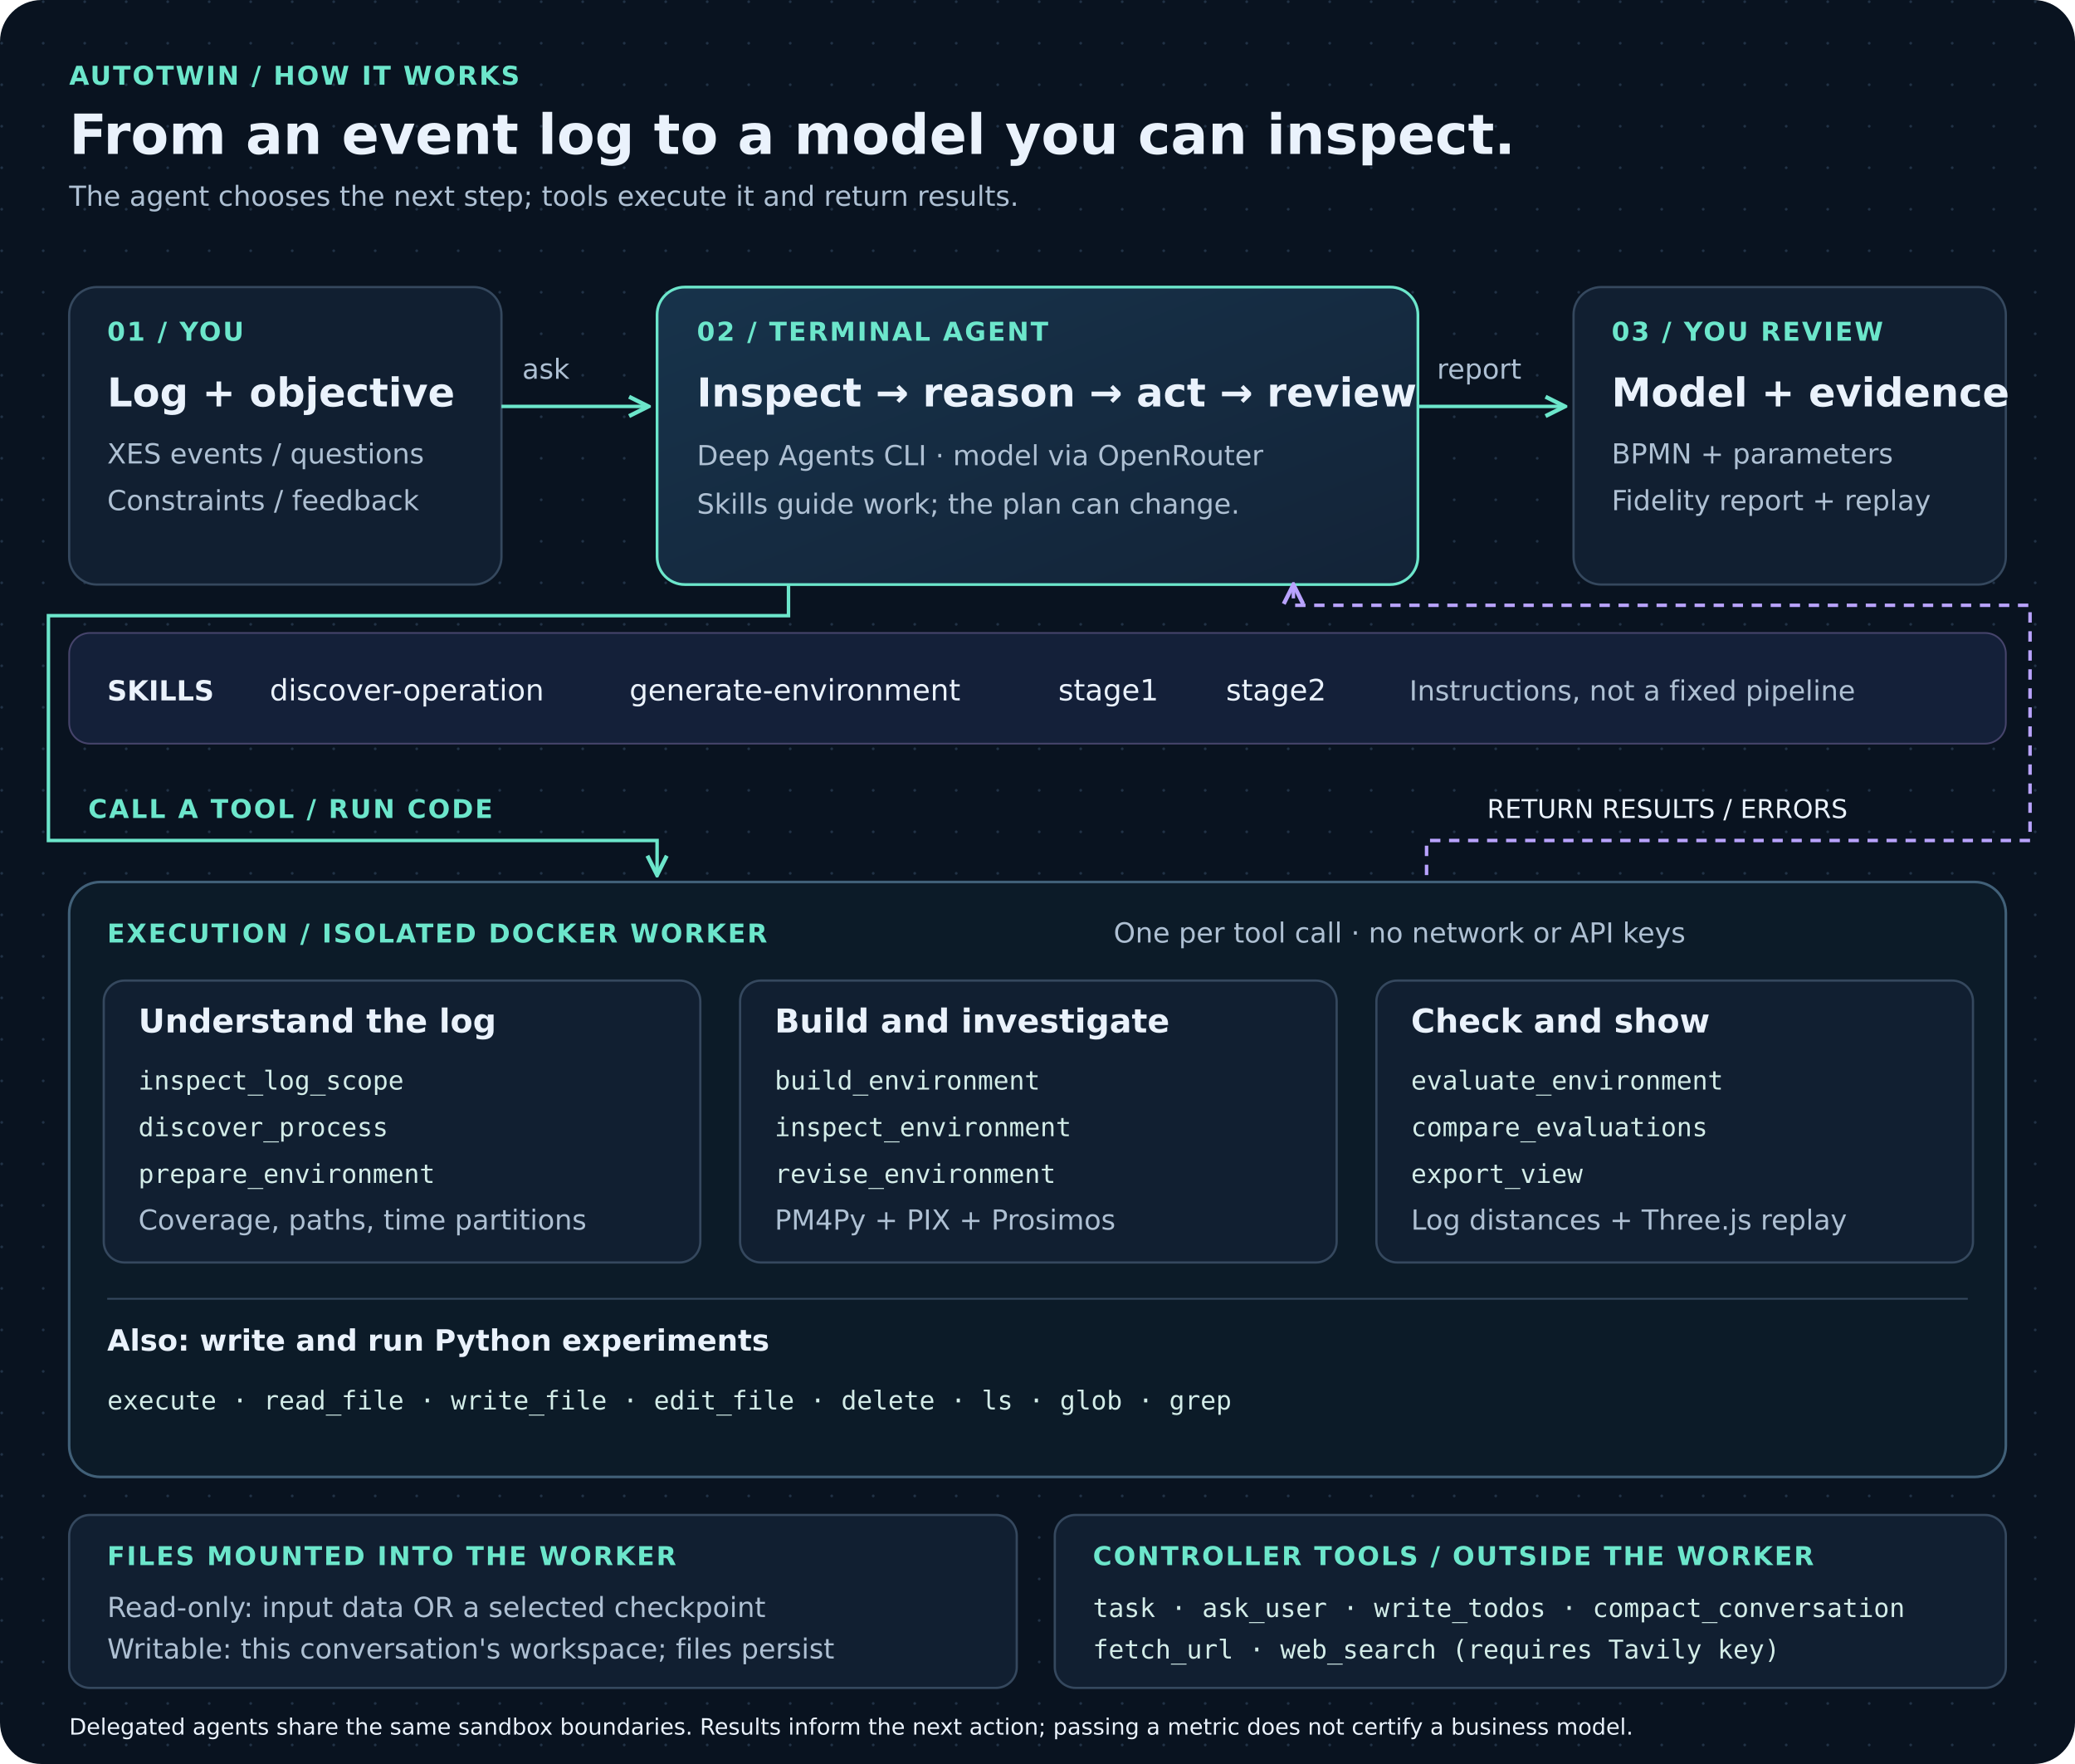
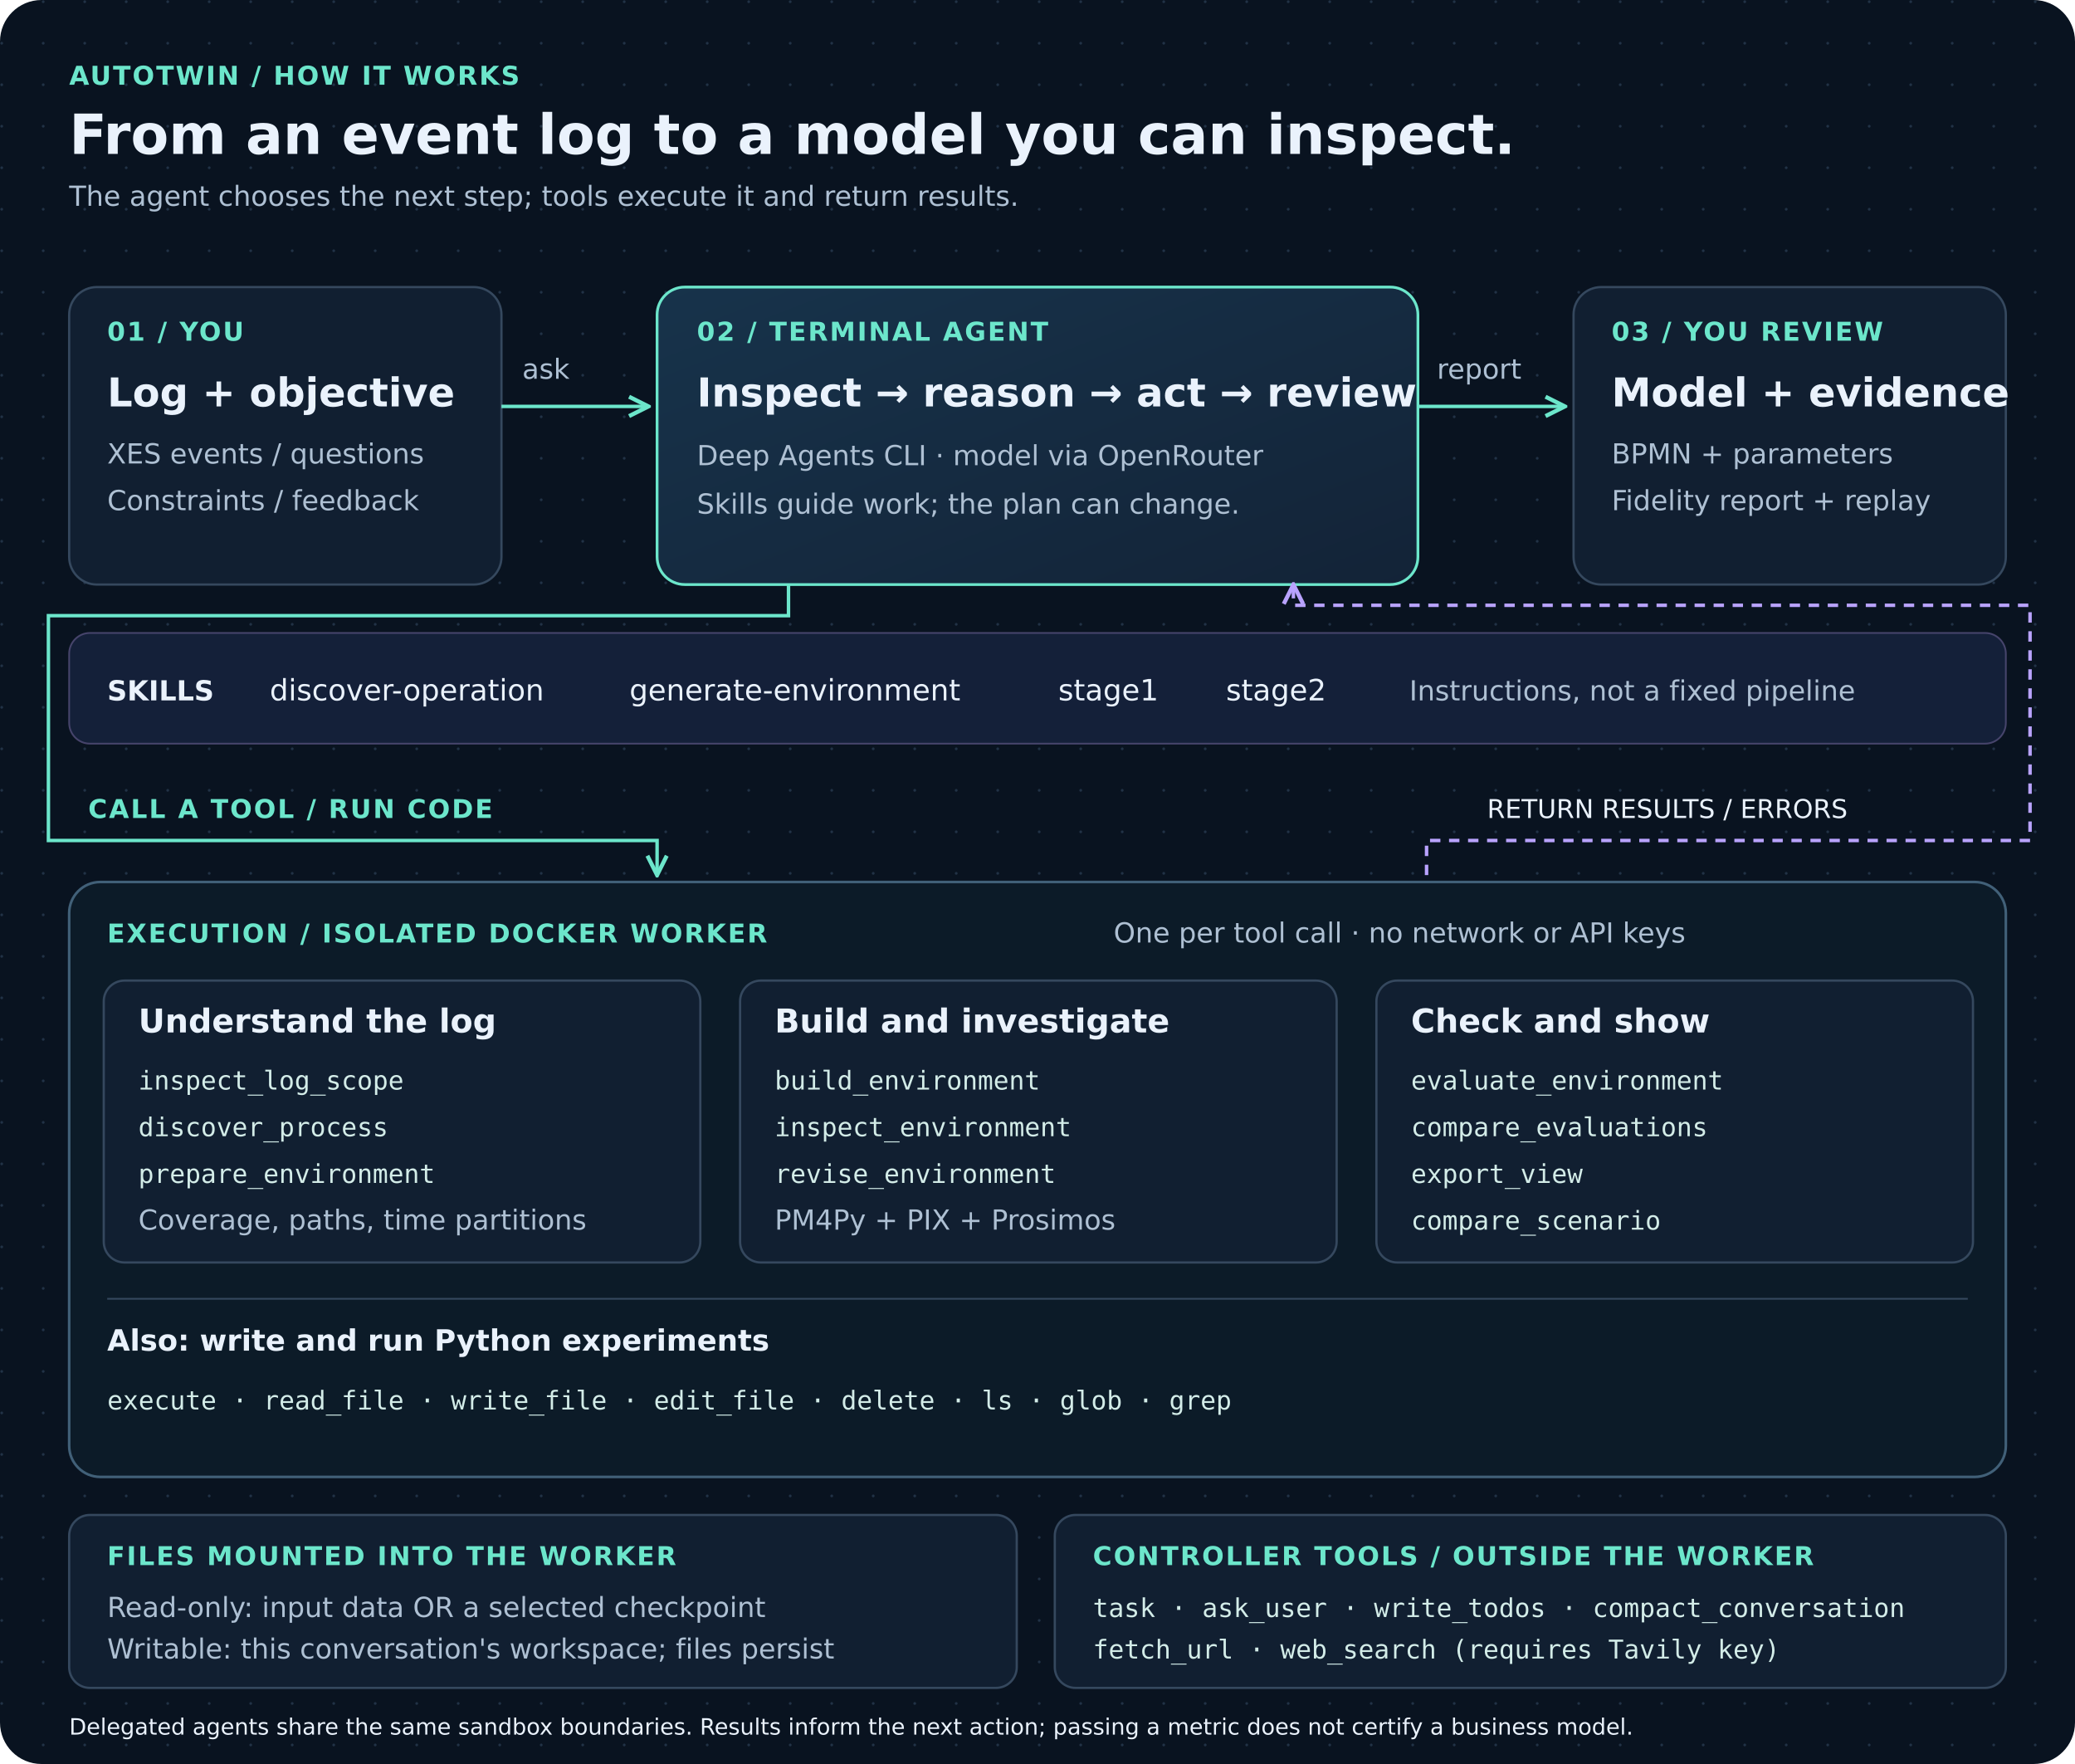
<svg xmlns="http://www.w3.org/2000/svg" width="1200" height="1020" viewBox="0 0 1200 1020" role="img" aria-labelledby="title desc">
  <defs>
    <pattern id="grid" width="24" height="24" patternUnits="userSpaceOnUse">
      <circle cx="1" cy="1" r=".8" fill="#213246" />
    </pattern>
    <linearGradient id="panel" x2="1" y2="1">
      <stop stop-color="#17334b" />
      <stop offset="1" stop-color="#132337" />
    </linearGradient>
    <marker id="arrow" viewBox="0 0 10 10" refX="9" refY="5" markerWidth="7" markerHeight="7" orient="auto-start-reverse">
      <path d="M1 1L9 5L1 9" fill="none" stroke="#6ce6cb" stroke-width="1.7" />
    </marker>
    <marker id="back" viewBox="0 0 10 10" refX="9" refY="5" markerWidth="7" markerHeight="7" orient="auto">
      <path d="M1 1L9 5L1 9" fill="none" stroke="#b9a3ff" stroke-width="1.7" />
    </marker>
    <style>
 text {font-family:DejaVu Sans,Arial,sans-serif;fill:#eaf2fc}
 .muted{fill:#aec0d3;font-size:16px}.mono{font-family:DejaVu Sans Mono,monospace;font-size:15px;fill:#d3ece8}
 .title{font-size:23px;font-weight:bold}.label{font-size:15px;fill:#6ce6cb;font-weight:bold;letter-spacing:1px}
 .box{fill:#111f31;stroke:#35485e;stroke-width:1.3}.wire{fill:none;stroke:#6ce6cb;stroke-width:2;marker-end:url(#arrow)}
 </style>
  </defs>
  <rect width="1200" height="1020" rx="24" fill="#091320" />
  <rect width="1200" height="1020" rx="24" fill="url(#grid)" />
  <text x="40" y="49" class="label">AUTOTWIN / HOW IT WORKS</text>
  <text x="40" y="89" font-size="32" font-weight="bold">From an event log to a model you can inspect.</text>
  <text x="40" y="119" class="muted">The agent chooses the next step; tools execute it and return results.</text>
  <rect x="40" y="166" width="250" height="172" rx="16" class="box" />
  <text x="62" y="197" class="label">01 / YOU</text>
  <text x="62" y="235" class="title">Log + objective</text>
  <text x="62" y="268" class="muted">XES events / questions</text>
  <text x="62" y="295" class="muted">Constraints / feedback</text>
  <path d="M290 235H375" class="wire" />
  <text x="302" y="219" class="muted">ask</text>
  <rect x="380" y="166" width="440" height="172" rx="16" fill="url(#panel)" stroke="#6ce6cb" stroke-width="1.6" />
  <text x="403" y="197" class="label">02 / TERMINAL AGENT</text>
  <text x="403" y="235" class="title">Inspect → reason → act → review</text>
  <text x="403" y="269" class="muted">Deep Agents CLI · model via OpenRouter</text>
  <text x="403" y="297" class="muted">Skills guide work; the plan can change.</text>
  <path d="M820 235H905" class="wire" />
  <text x="831" y="219" class="muted">report</text>
  <rect x="910" y="166" width="250" height="172" rx="16" class="box" />
  <text x="932" y="197" class="label">03 / YOU REVIEW</text>
  <text x="932" y="235" class="title">Model + evidence</text>
  <text x="932" y="268" class="muted">BPMN + parameters</text>
  <text x="932" y="295" class="muted">Fidelity report + replay</text>
  <rect x="40" y="366" width="1120" height="64" rx="12" fill="#142039" stroke="#46446b" />
  <text x="62" y="405" fill="#c9b8ff" font-size="16" font-weight="bold">SKILLS</text>
  <text x="156" y="405" font-size="17">discover-operation</text>
  <text x="364" y="405" font-size="17">generate-environment</text>
  <text x="612" y="405" font-size="17">stage1</text>
  <text x="709" y="405" font-size="17">stage2</text>
  <text x="815" y="405" class="muted">Instructions, not a fixed pipeline</text>
  <path d="M456 338V356H28V486H380V506" class="wire" />
  <text x="51" y="473" class="label">CALL A TOOL / RUN CODE</text>
  <path d="M825 506V486H1174V350H748V338" fill="none" stroke="#b9a3ff" stroke-width="2" stroke-dasharray="6 5" marker-end="url(#back)" />
  <text x="860" y="473" font-size="15" fill="#c9b8ff">RETURN RESULTS / ERRORS</text>
  <rect x="40" y="510" width="1120" height="344" rx="18" fill="#0c1b28" stroke="#416078" stroke-width="1.5" />
  <text x="62" y="545" class="label">EXECUTION / ISOLATED DOCKER WORKER</text>
  <text x="644" y="545" class="muted">One per tool call · no network or API keys</text>
  <rect x="60" y="567" width="345" height="163" rx="12" class="box" />
  <text x="80" y="597" font-size="19" font-weight="bold">Understand the log</text>
  <text x="80" y="630" class="mono">inspect_log_scope</text>
  <text x="80" y="657" class="mono">discover_process</text>
  <text x="80" y="684" class="mono">prepare_environment</text>
  <text x="80" y="711" class="muted">Coverage, paths, time partitions</text>
  <rect x="428" y="567" width="345" height="163" rx="12" class="box" />
  <text x="448" y="597" font-size="19" font-weight="bold">Build and investigate</text>
  <text x="448" y="630" class="mono">build_environment</text>
  <text x="448" y="657" class="mono">inspect_environment</text>
  <text x="448" y="684" class="mono">revise_environment</text>
  <text x="448" y="711" class="muted">PM4Py + PIX + Prosimos</text>
  <rect x="796" y="567" width="345" height="163" rx="12" class="box" />
  <text x="816" y="597" font-size="19" font-weight="bold">Check and show</text>
  <text x="816" y="630" class="mono">evaluate_environment</text>
  <text x="816" y="657" class="mono">compare_evaluations</text>
  <text x="816" y="684" class="mono">export_view</text>
-   <text x="816" y="711" class="muted">Log distances + Three.js replay</text>
+   <text x="816" y="711" class="mono">compare_scenario</text>
  <path d="M62 751H1138" stroke="#35485e" />
  <text x="62" y="781" font-size="17" font-weight="bold">Also: write and run Python experiments</text>
  <text x="62" y="815" class="mono">execute · read_file · write_file · edit_file · delete · ls · glob · grep</text>
  <rect x="40" y="876" width="548" height="100" rx="12" class="box" />
  <text x="62" y="905" class="label">FILES MOUNTED INTO THE WORKER</text>
  <text x="62" y="935" class="muted">Read-only: input data OR a selected checkpoint</text>
  <text x="62" y="959" class="muted">Writable: this conversation's workspace; files persist</text>
  <rect x="610" y="876" width="550" height="100" rx="12" class="box" />
  <text x="632" y="905" class="label">CONTROLLER TOOLS / OUTSIDE THE WORKER</text>
  <text x="632" y="935" class="mono">task · ask_user · write_todos · compact_conversation</text>
  <text x="632" y="959" class="mono">fetch_url · web_search (requires Tavily key)</text>
  <text x="40" y="1003" font-size="13" fill="#aec0d3">Delegated agents share the same sandbox boundaries. Results inform the next action; passing a metric does not certify a business model.</text>
</svg>
